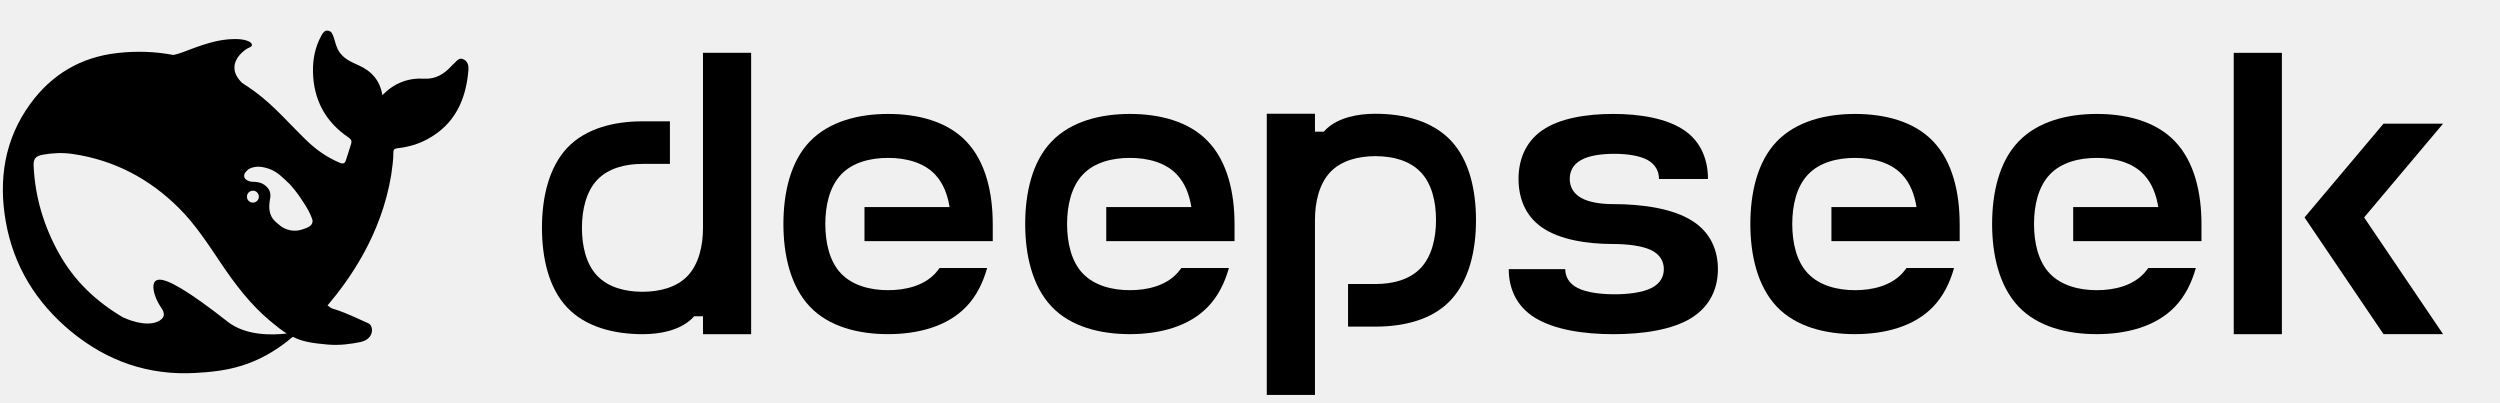
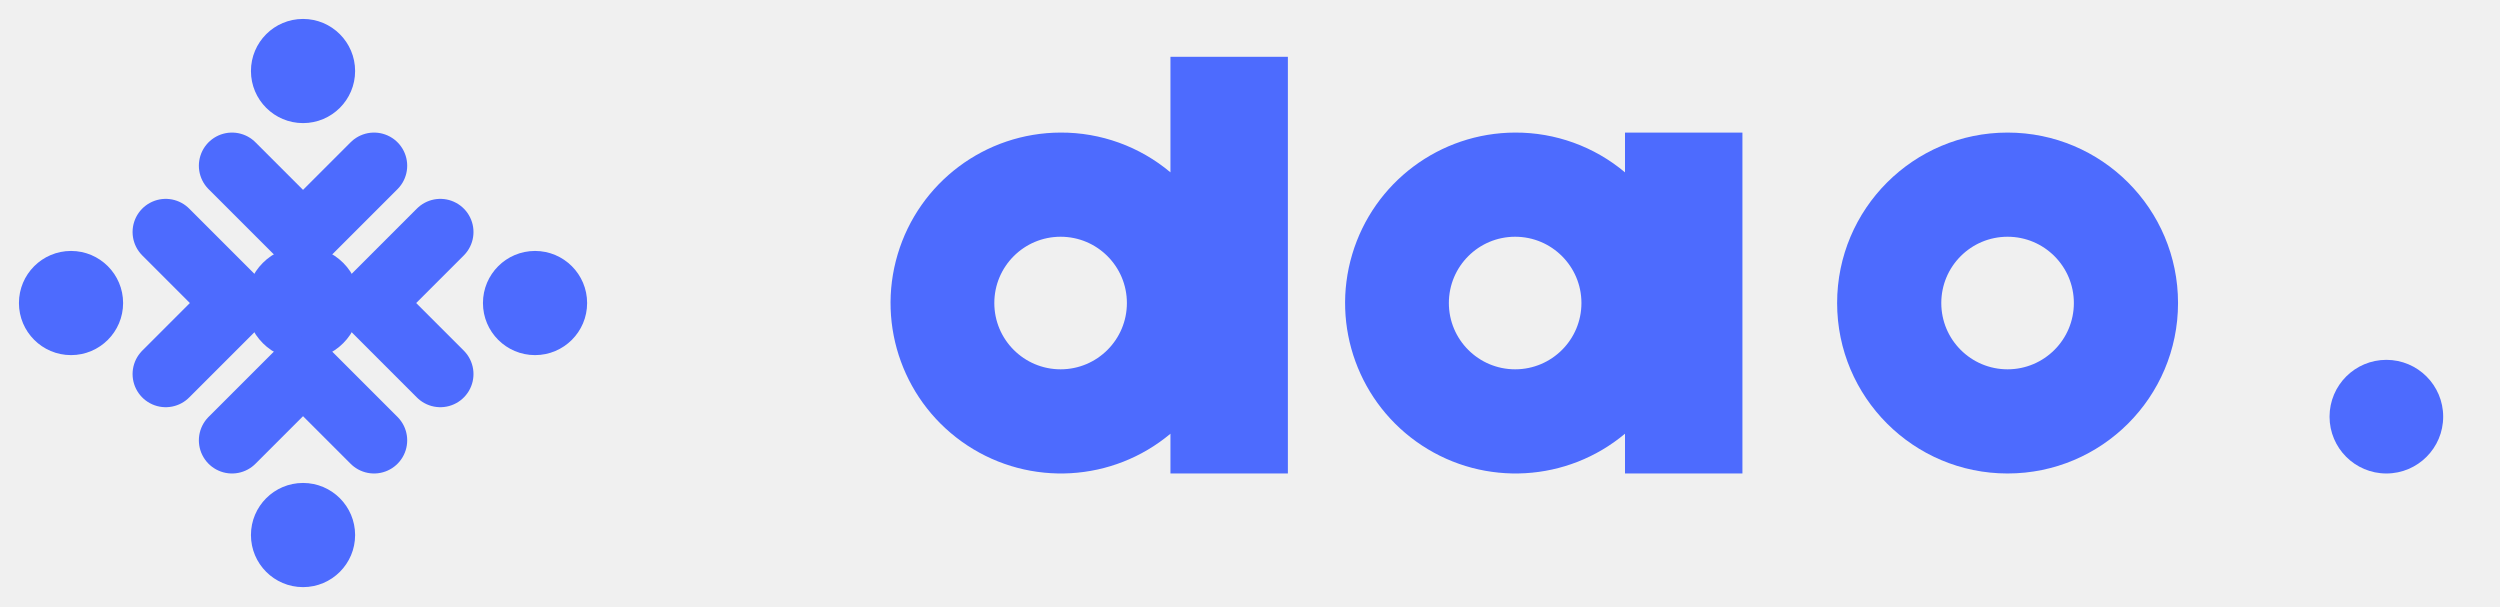
- <svg xmlns="http://www.w3.org/2000/svg" width="143" height="23" viewBox="0 0 143 23" fill="none">
-   <path d="M78.678 18.681H77.108V16.246H78.678C79.651 16.246 80.634 16.004 81.267 15.33C81.901 14.656 82.14 13.622 82.14 12.589C82.14 11.556 81.911 10.522 81.267 9.849C80.625 9.175 79.651 8.932 78.678 8.932C77.706 8.932 76.723 9.175 76.088 9.849C75.455 10.523 75.216 11.556 75.216 12.589V22.59H72.46V6.507H75.216V7.531H75.721C75.776 7.468 75.83 7.414 75.886 7.361C76.575 6.731 77.631 6.507 78.668 6.507C80.294 6.507 81.919 6.911 82.985 8.035C84.05 9.158 84.427 10.883 84.427 12.599C84.427 14.316 84.04 16.032 82.985 17.164C81.929 18.296 80.294 18.682 78.678 18.682V18.681Z" fill="currentColor" />
-   <path d="M36.749 6.94H38.319V9.375H36.749C35.775 9.375 34.793 9.618 34.159 10.291C33.526 10.965 33.287 11.999 33.287 13.032C33.287 14.065 33.517 15.099 34.159 15.773C34.802 16.446 35.775 16.689 36.749 16.689C37.722 16.689 38.705 16.446 39.339 15.773C39.972 15.099 40.211 14.065 40.211 13.032V3.022H42.965V19.115H40.211V18.091H39.706C39.65 18.153 39.596 18.208 39.54 18.261C38.851 18.89 37.795 19.115 36.758 19.115C35.132 19.115 33.507 18.711 32.442 17.588C31.377 16.465 31 14.739 31 13.023C31 11.307 31.386 9.591 32.442 8.459C33.507 7.336 35.132 6.94 36.749 6.94Z" fill="currentColor" />
-   <path d="M56.785 12.815V13.794H49.448V11.845H54.315C54.205 11.135 53.948 10.47 53.489 9.984C52.828 9.284 51.808 9.032 50.798 9.032C49.789 9.032 48.769 9.284 48.108 9.984C47.447 10.685 47.208 11.755 47.208 12.815C47.208 13.876 47.446 14.954 48.108 15.645C48.769 16.337 49.788 16.598 50.798 16.598C51.809 16.598 52.828 16.346 53.489 15.645C53.58 15.546 53.663 15.438 53.746 15.331H56.464C56.226 16.175 55.849 16.939 55.28 17.532C54.178 18.691 52.479 19.113 50.798 19.113C49.117 19.113 47.419 18.7 46.317 17.532C45.215 16.364 44.811 14.585 44.811 12.815C44.811 11.045 45.206 9.257 46.317 8.098C47.428 6.939 49.117 6.517 50.798 6.517C52.479 6.517 54.178 6.93 55.28 8.098C56.39 9.266 56.785 11.045 56.785 12.815V12.815Z" fill="currentColor" />
-   <path d="M70.615 12.815V13.794H63.278V11.845H68.145C68.034 11.135 67.778 10.47 67.318 9.984C66.657 9.284 65.638 9.032 64.628 9.032C63.618 9.032 62.598 9.284 61.937 9.984C61.276 10.685 61.037 11.755 61.037 12.815C61.037 13.876 61.276 14.954 61.937 15.645C62.598 16.337 63.618 16.598 64.628 16.598C65.638 16.598 66.657 16.346 67.318 15.645C67.41 15.546 67.493 15.438 67.575 15.331H70.294C70.055 16.175 69.678 16.939 69.109 17.532C68.007 18.691 66.308 19.113 64.628 19.113C62.948 19.113 61.248 18.7 60.147 17.532C59.045 16.364 58.641 14.585 58.641 12.815C58.641 11.045 59.036 9.257 60.147 8.098C61.258 6.939 62.947 6.517 64.628 6.517C66.309 6.517 68.007 6.93 69.109 8.098C70.22 9.266 70.615 11.045 70.615 12.815V12.815Z" fill="currentColor" />
-   <path d="M92.278 19.115C93.959 19.115 95.657 18.872 96.759 18.18C97.861 17.489 98.265 16.437 98.265 15.395C98.265 14.353 97.87 13.292 96.759 12.609C95.657 11.927 93.958 11.675 92.278 11.675C91.561 11.675 90.9 11.576 90.432 11.315C89.964 11.045 89.789 10.641 89.789 10.237C89.789 9.832 89.955 9.419 90.432 9.158C90.9 8.889 91.626 8.799 92.342 8.799C93.058 8.799 93.783 8.898 94.253 9.158C94.721 9.428 94.895 9.832 94.895 10.237H97.696C97.696 9.194 97.338 8.134 96.338 7.451C95.337 6.769 93.803 6.517 92.279 6.517C90.754 6.517 89.221 6.759 88.22 7.451C87.219 8.143 86.86 9.194 86.86 10.237C86.86 11.28 87.218 12.339 88.22 13.022C89.221 13.705 90.754 13.957 92.279 13.957C93.068 13.957 93.941 14.056 94.464 14.316C94.988 14.577 95.171 14.99 95.171 15.395C95.171 15.799 94.988 16.212 94.464 16.473C93.941 16.734 93.142 16.833 92.352 16.833C91.563 16.833 90.754 16.734 90.24 16.473C89.726 16.213 89.532 15.799 89.532 15.395H86.3C86.3 16.438 86.694 17.497 87.806 18.18C88.917 18.863 90.598 19.115 92.279 19.115H92.278Z" fill="currentColor" />
-   <path d="M112.094 12.815V13.794H104.757V11.845H109.624C109.514 11.135 109.257 10.47 108.798 9.984C108.136 9.284 107.117 9.032 106.106 9.032C105.095 9.032 104.077 9.284 103.416 9.984C102.755 10.685 102.517 11.755 102.517 12.815C102.517 13.876 102.755 14.954 103.416 15.645C104.077 16.337 105.097 16.598 106.106 16.598C107.116 16.598 108.136 16.346 108.798 15.645C108.889 15.546 108.972 15.438 109.054 15.331H111.772C111.533 16.175 111.157 16.939 110.588 17.532C109.486 18.691 107.787 19.113 106.106 19.113C104.425 19.113 102.727 18.7 101.625 17.532C100.524 16.364 100.12 14.585 100.12 12.815C100.12 11.045 100.515 9.257 101.625 8.098C102.737 6.939 104.427 6.517 106.106 6.517C107.786 6.517 109.486 6.93 110.588 8.098C111.699 9.266 112.093 11.045 112.093 12.815L112.094 12.815Z" fill="currentColor" />
-   <path d="M125.924 12.815V13.794H118.586V11.845H123.453C123.344 11.135 123.086 10.47 122.627 9.984C121.966 9.284 120.947 9.032 119.936 9.032C118.926 9.032 117.907 9.284 117.246 9.984C116.585 10.685 116.346 11.755 116.346 12.815C116.346 13.876 116.585 14.954 117.246 15.645C117.907 16.337 118.927 16.598 119.936 16.598C120.946 16.598 121.966 16.346 122.627 15.645C122.719 15.546 122.801 15.438 122.884 15.331H125.602C125.363 16.175 124.987 16.939 124.418 17.532C123.316 18.691 121.617 19.113 119.936 19.113C118.256 19.113 116.558 18.7 115.456 17.532C114.354 16.364 113.949 14.585 113.949 12.815C113.949 11.045 114.344 9.257 115.456 8.098C116.566 6.939 118.256 6.517 119.936 6.517C121.617 6.517 123.315 6.93 124.418 8.098C125.529 9.266 125.924 11.045 125.924 12.815V12.815Z" fill="currentColor" />
-   <path d="M130.524 3.022H127.77V19.115H130.524V3.022Z" fill="currentColor" />
-   <path d="M135.227 12.437L139.744 19.114H136.337L131.819 12.437L136.337 7.073H139.744L135.227 12.437Z" fill="currentColor" />
-   <g clip-path="url(#dao-wordmark-clip)">
-     <path d="M26.517 3.395C26.235 3.257 26.114 3.52 25.949 3.653C25.892 3.697 25.845 3.753 25.797 3.805C25.385 4.245 24.903 4.534 24.274 4.5C23.354 4.448 22.568 4.737 21.873 5.441C21.726 4.573 21.235 4.055 20.489 3.723C20.099 3.551 19.703 3.377 19.43 3.002C19.239 2.735 19.186 2.437 19.091 2.143C19.03 1.966 18.97 1.785 18.766 1.754C18.544 1.72 18.457 1.905 18.37 2.061C18.023 2.695 17.889 3.395 17.902 4.103C17.932 5.697 18.605 6.966 19.942 7.868C20.094 7.972 20.133 8.075 20.085 8.227C19.994 8.538 19.886 8.84 19.79 9.151C19.729 9.349 19.638 9.393 19.426 9.306C18.692 8.999 18.058 8.546 17.498 7.998C16.548 7.078 15.688 6.063 14.616 5.269C14.364 5.083 14.113 4.91 13.852 4.746C12.758 3.684 13.995 2.812 14.282 2.708C14.581 2.6 14.386 2.229 13.418 2.233C12.45 2.237 11.565 2.562 10.436 2.993C10.271 3.058 10.097 3.105 9.92 3.145C8.895 2.95 7.832 2.907 6.721 3.032C4.629 3.265 2.958 4.254 1.73 5.943C0.254 7.972 -0.093 10.278 0.332 12.682C0.778 15.217 2.072 17.315 4.06 18.956C6.122 20.657 8.496 21.491 11.205 21.331C12.85 21.236 14.681 21.015 16.747 19.267C17.268 19.526 17.815 19.63 18.722 19.707C19.421 19.772 20.093 19.673 20.614 19.565C21.43 19.392 21.374 18.637 21.079 18.498C18.687 17.384 19.212 17.837 18.735 17.471C19.95 16.033 21.806 13.478 22.379 9.998C22.435 9.614 22.507 9.073 22.499 8.762C22.494 8.572 22.538 8.499 22.755 8.477C23.354 8.408 23.935 8.244 24.469 7.95C26.019 7.104 26.644 5.713 26.791 4.047C26.813 3.792 26.787 3.529 26.517 3.395ZM13.014 18.395C10.696 16.572 9.572 15.973 9.108 15.998C8.674 16.024 8.752 16.521 8.848 16.845C8.948 17.165 9.078 17.385 9.26 17.666C9.386 17.851 9.473 18.127 9.134 18.335C8.388 18.797 7.09 18.18 7.029 18.149C5.518 17.259 4.256 16.085 3.365 14.479C2.506 12.934 2.007 11.275 1.924 9.505C1.903 9.078 2.029 8.927 2.454 8.849C3.014 8.746 3.591 8.724 4.151 8.806C6.517 9.152 8.53 10.209 10.219 11.885C11.182 12.839 11.911 13.979 12.662 15.093C13.461 16.276 14.32 17.403 15.414 18.327C15.801 18.651 16.109 18.897 16.404 19.078C15.514 19.178 14.03 19.199 13.014 18.396V18.395ZM14.125 11.249C14.125 11.059 14.277 10.908 14.468 10.908C14.511 10.908 14.55 10.916 14.585 10.929C14.633 10.946 14.677 10.972 14.711 11.011C14.772 11.072 14.807 11.158 14.807 11.249C14.807 11.439 14.655 11.59 14.464 11.59C14.273 11.59 14.125 11.439 14.125 11.249ZM17.576 13.019C17.355 13.11 17.133 13.187 16.92 13.196C16.59 13.213 16.23 13.079 16.035 12.915C15.731 12.661 15.514 12.518 15.423 12.073C15.384 11.884 15.406 11.59 15.44 11.421C15.518 11.059 15.432 10.826 15.176 10.614C14.968 10.441 14.703 10.394 14.412 10.394C14.303 10.394 14.203 10.346 14.129 10.308C14.008 10.247 13.908 10.096 14.003 9.91C14.034 9.85 14.181 9.703 14.216 9.677C14.611 9.453 15.066 9.526 15.488 9.695C15.878 9.854 16.174 10.148 16.599 10.562C17.033 11.063 17.111 11.201 17.358 11.577C17.554 11.871 17.732 12.173 17.854 12.518C17.927 12.734 17.832 12.911 17.576 13.019Z" fill="currentColor" />
+ <svg xmlns="http://www.w3.org/2000/svg" width="132" height="32" viewBox="0 0 132 32" fill="none">
+   <g fill="#4D6BFE" stroke="#4D6BFE">
+     <circle cx="16" cy="3.75" r="2.75" stroke="none" />
+     <circle cx="28.25" cy="16" r="2.75" stroke="none" />
+     <circle cx="16" cy="28.25" r="2.75" stroke="none" />
+     <circle cx="3.75" cy="16" r="2.75" stroke="none" />
+     <circle cx="16" cy="16" r="3" stroke="none" />
+     <path d="m12.25 8.75 3.75 3.75 3.75-3.75" fill="none" stroke-width="3.5" stroke-linecap="round" stroke-linejoin="round" />
+     <path d="m23.25 12.25-3.75 3.75 3.75 3.75" fill="none" stroke-width="3.5" stroke-linecap="round" stroke-linejoin="round" />
+     <path d="m19.75 23.25-3.75-3.75-3.75 3.75" fill="none" stroke-width="3.5" stroke-linecap="round" stroke-linejoin="round" />
+     <path d="m8.75 19.75 3.75-3.75-3.75-3.75" fill="none" stroke-width="3.5" stroke-linecap="round" stroke-linejoin="round" />
  </g>
-   <defs>
-     <clipPath id="dao-wordmark-clip">
-       <rect width="26.634" height="19.6" fill="white" transform="translate(0.163086 1.75)" />
-     </clipPath>
-   </defs>
+   <path fill-rule="evenodd" d="M56 7a9 9 0 1 0 5.8 15.9V25H68V3h-6.2v6.1A8.96 8.96 0 0 0 56 7Zm0 5.5a3.5 3.5 0 1 0 0 7 3.5 3.5 0 0 0 0-7Z" fill="#4D6BFE" />
+   <path fill-rule="evenodd" d="M80 7a9 9 0 1 0 5.8 15.9V25H92V7h-6.2v2.1A8.96 8.96 0 0 0 80 7Zm0 5.5a3.5 3.5 0 1 0 0 7 3.5 3.5 0 0 0 0-7Z" fill="#4D6BFE" />
+   <path fill-rule="evenodd" d="M106 7a9 9 0 1 0 0 18 9 9 0 0 0 0-18Zm0 5.5a3.5 3.5 0 1 0 0 7 3.5 3.5 0 0 0 0-7Z" fill="#4D6BFE" />
+   <circle cx="126" cy="22" r="3" fill="#4D6BFE" />
</svg>
